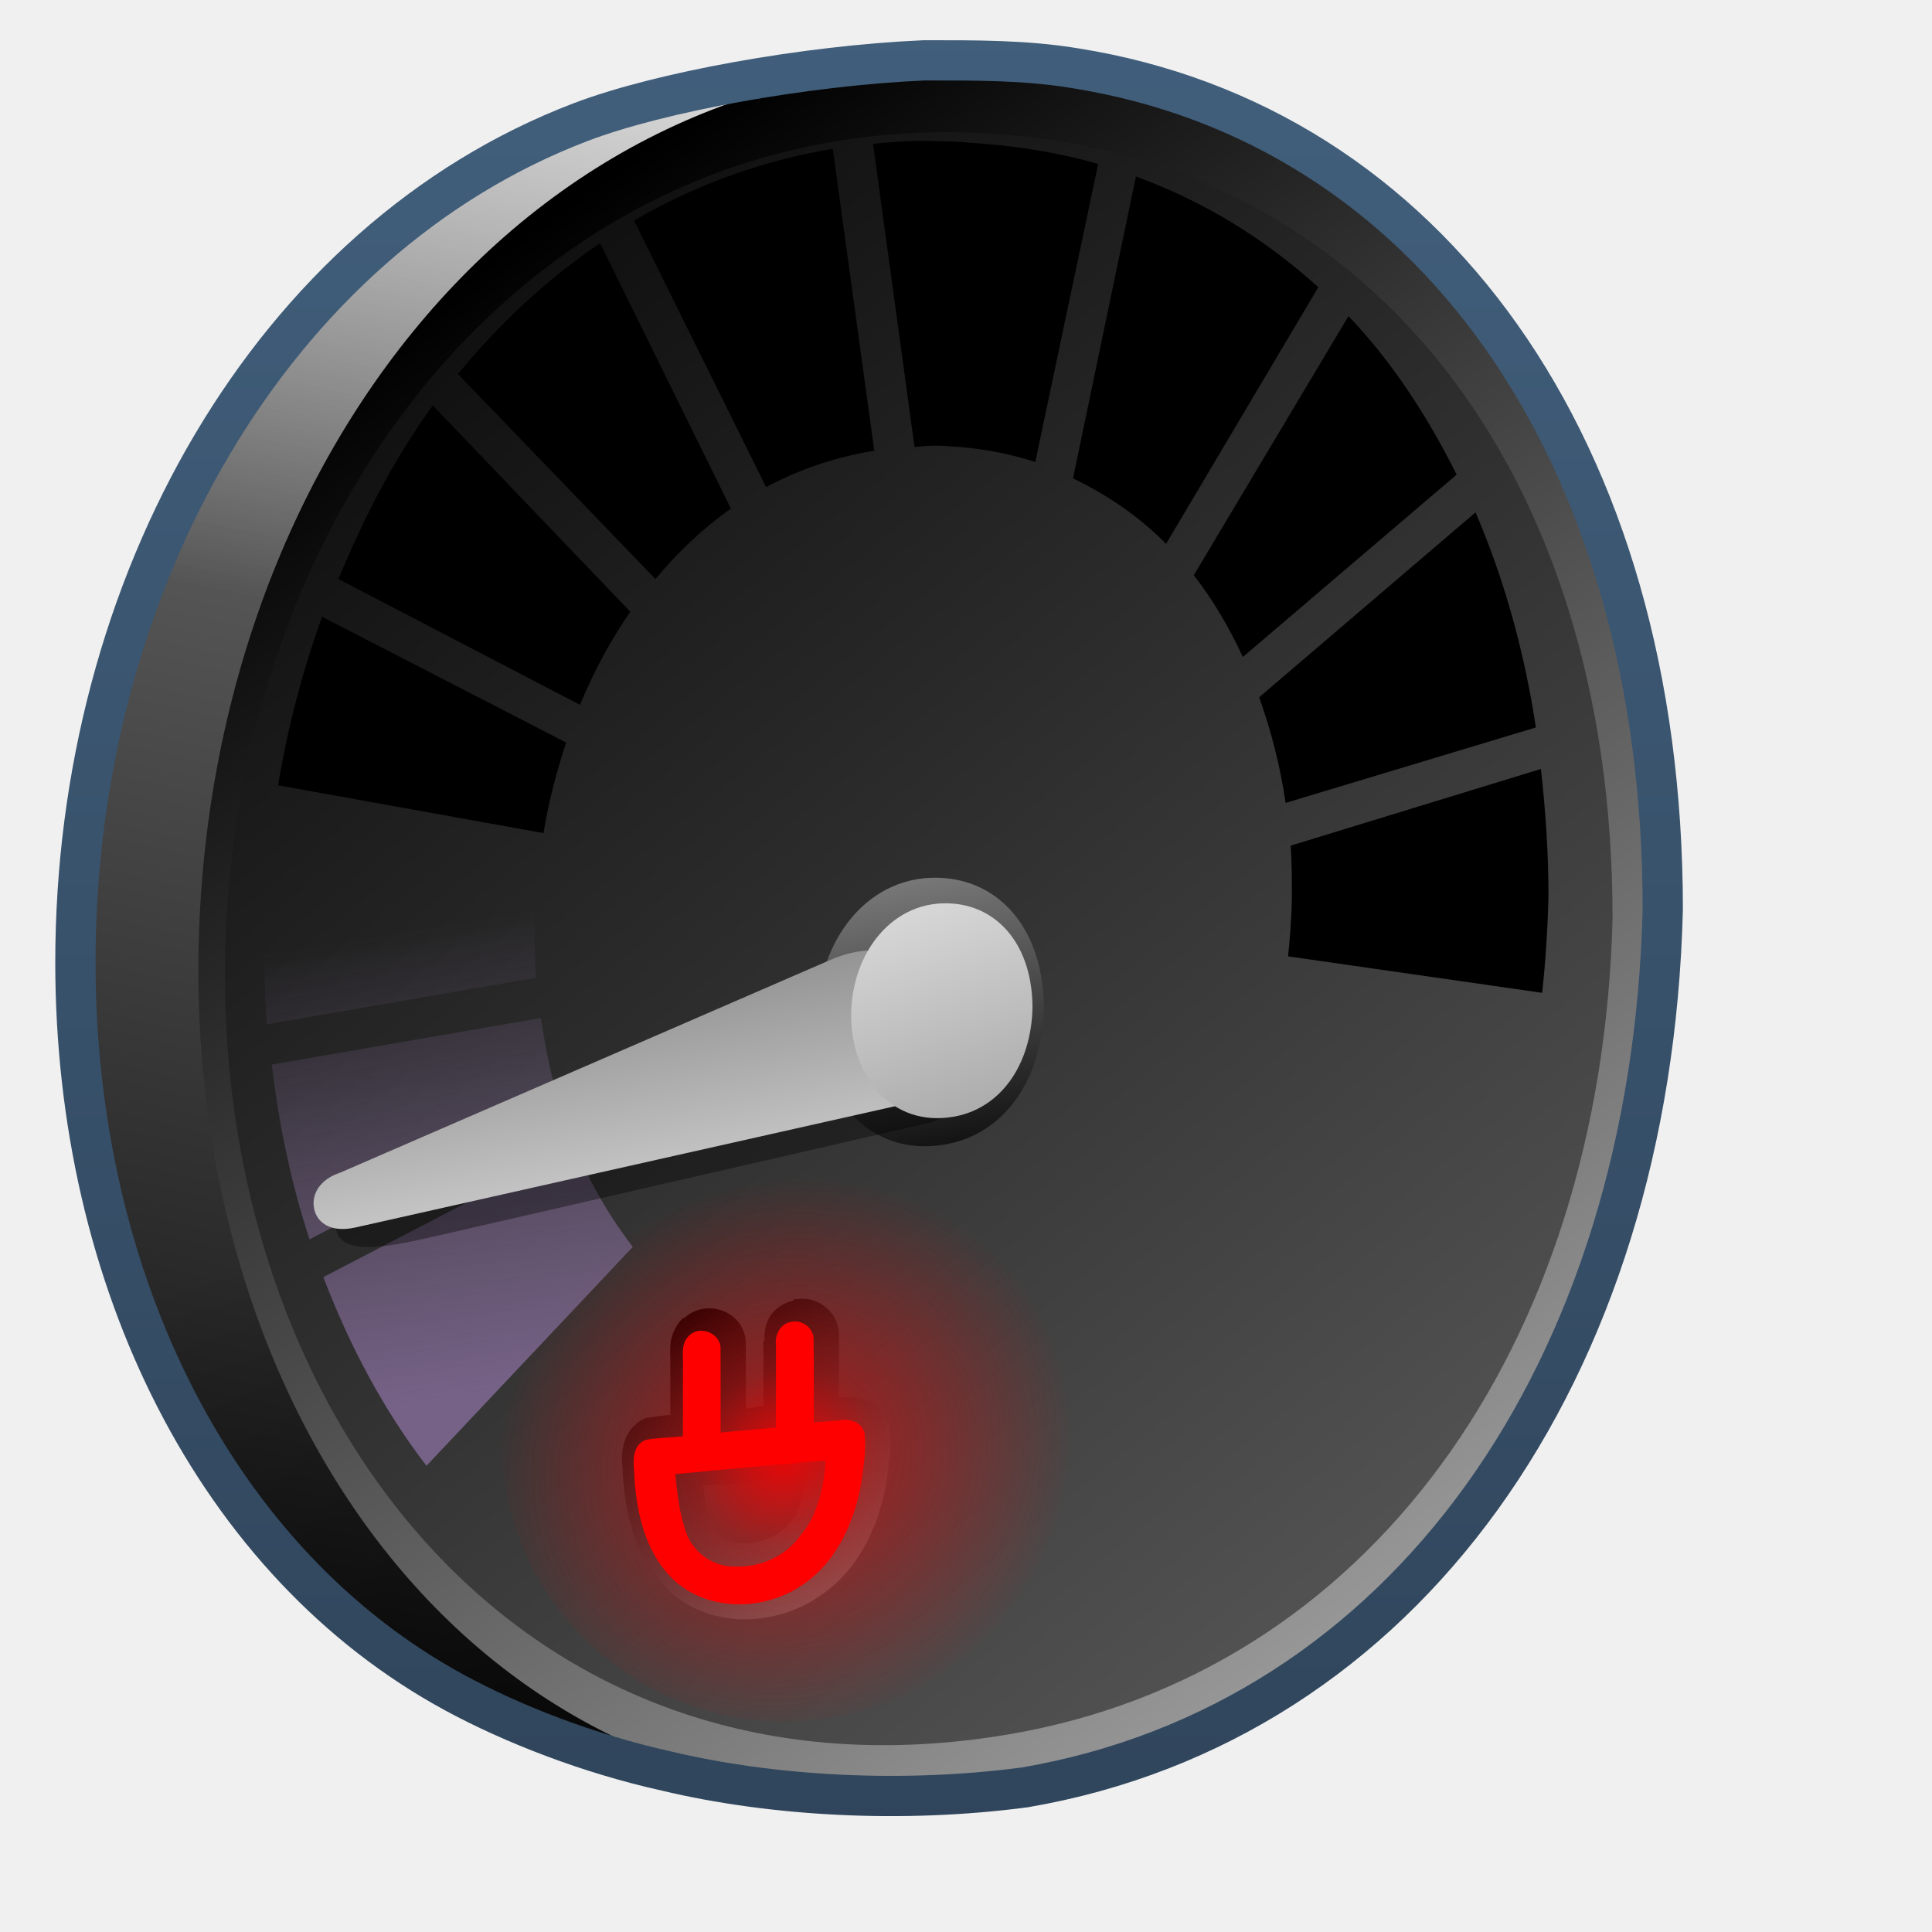
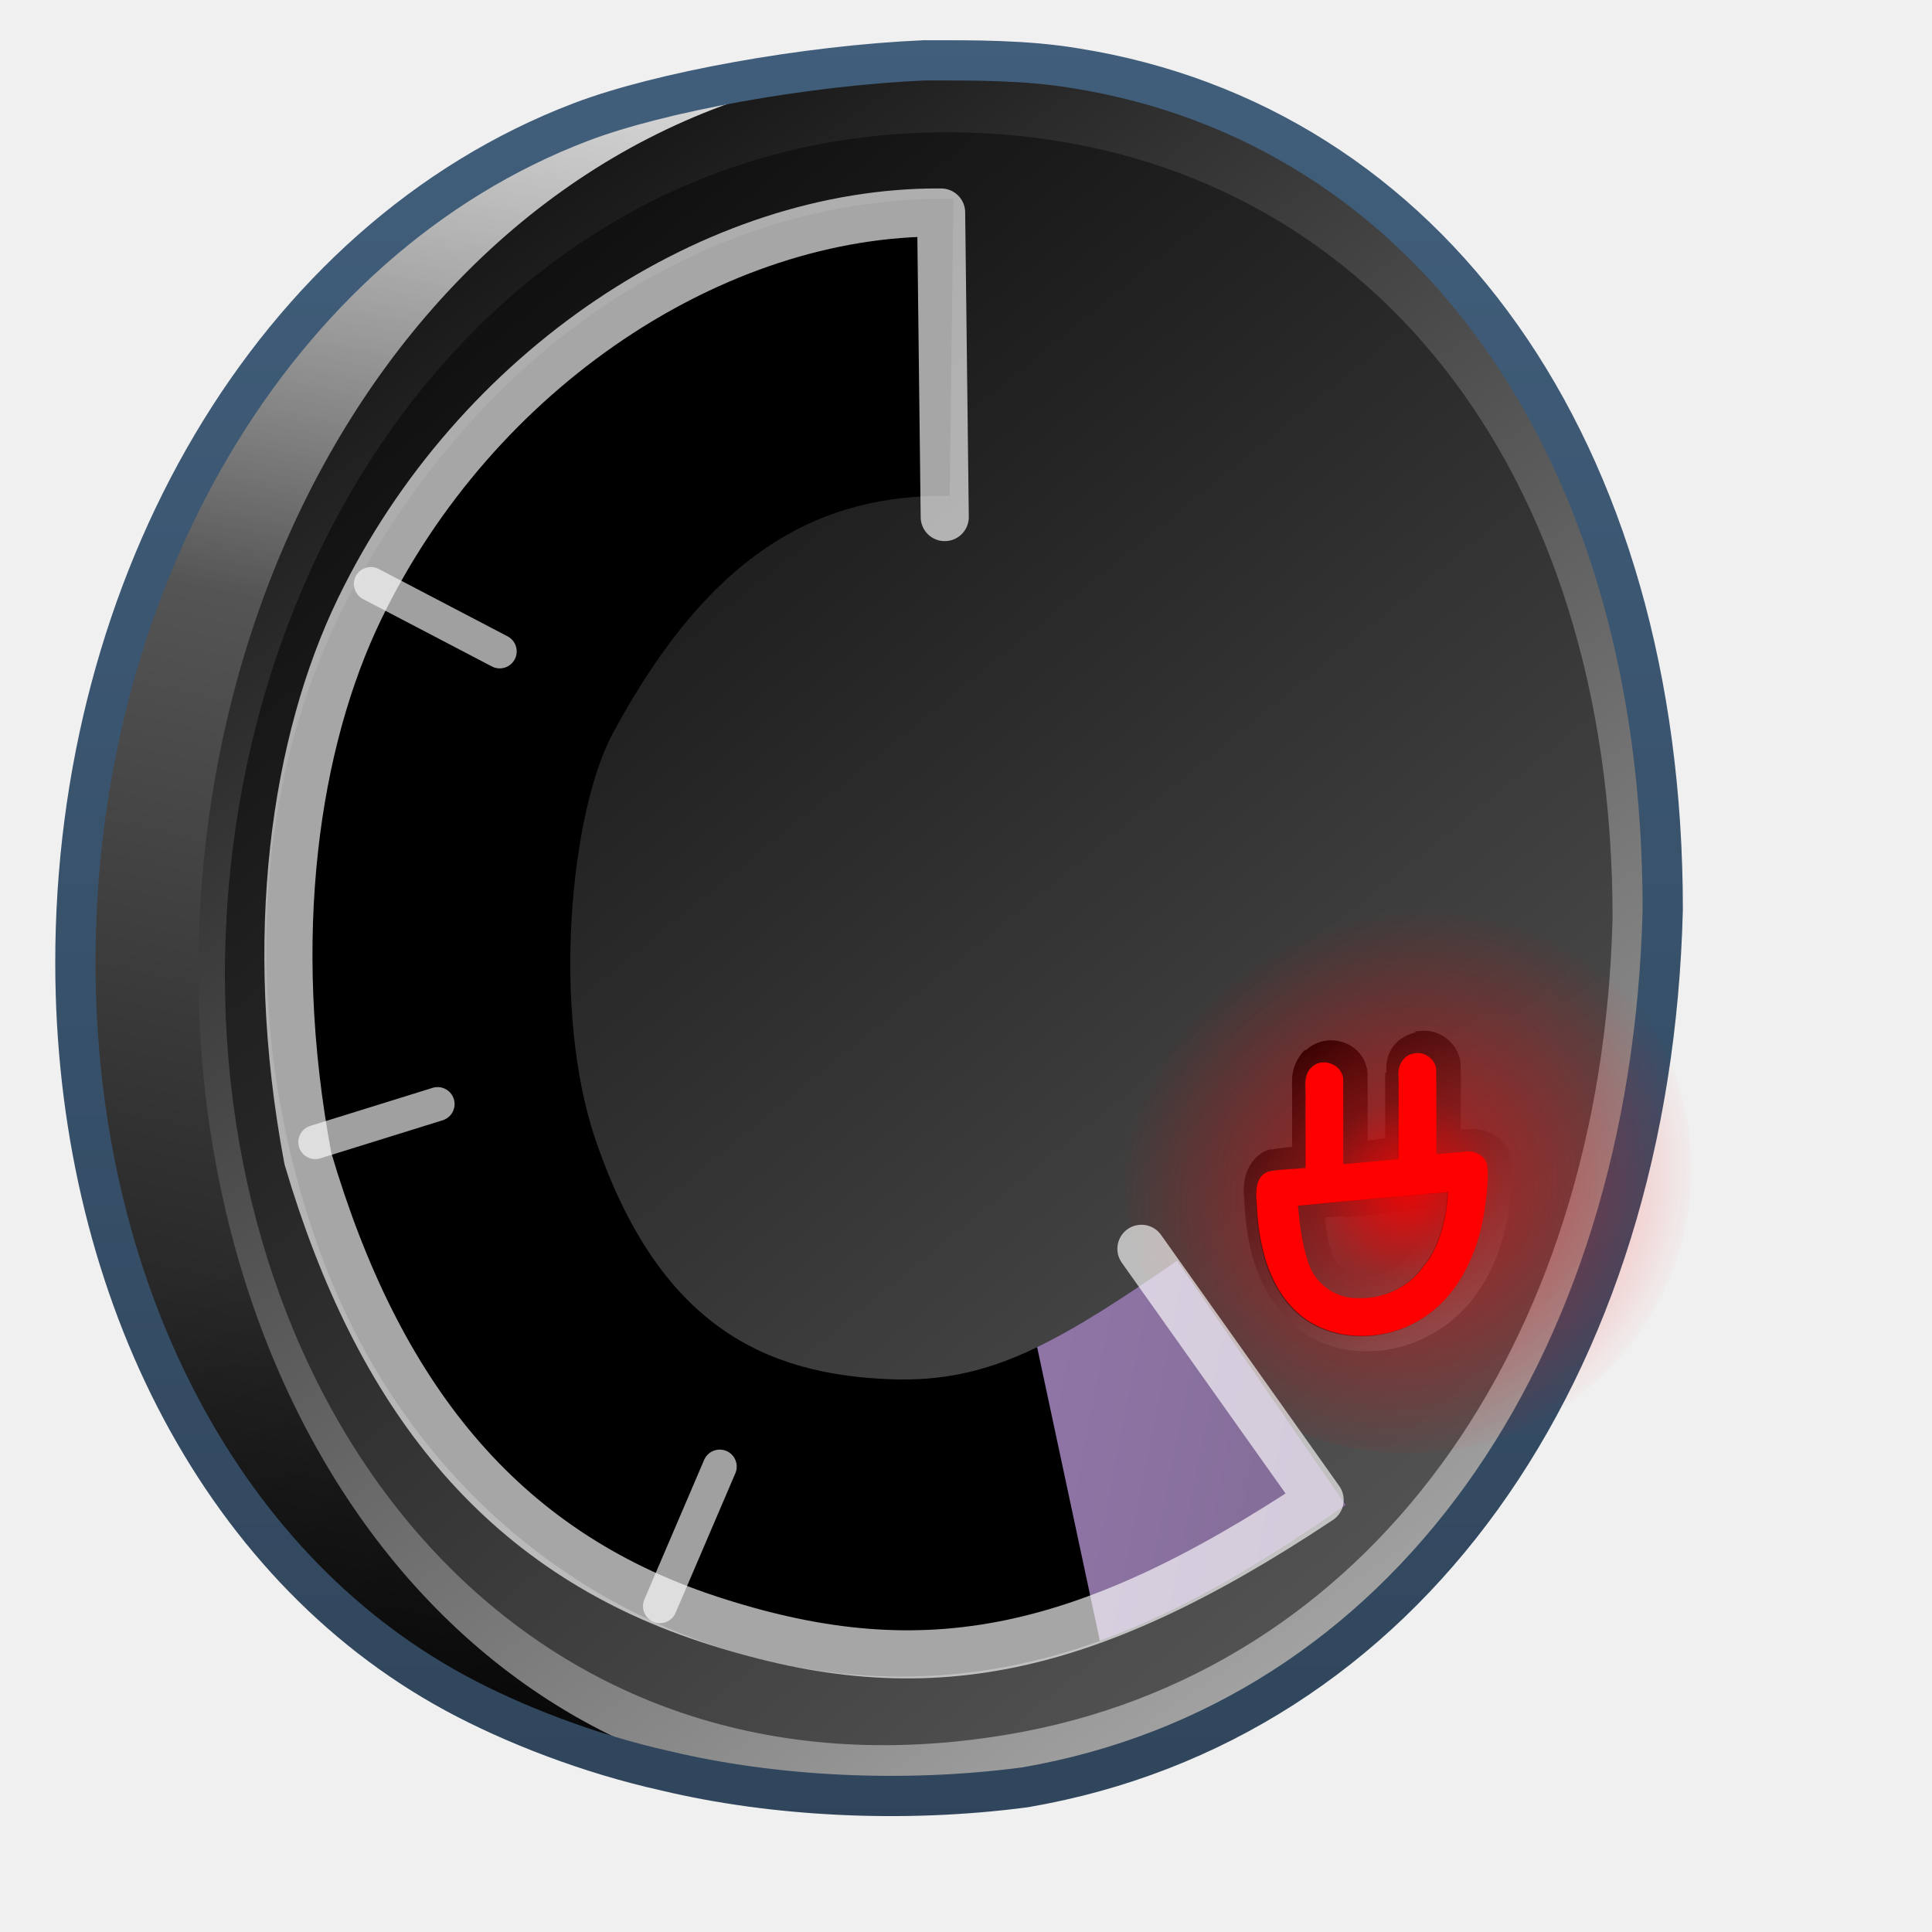
<svg xmlns="http://www.w3.org/2000/svg" xmlns:xlink="http://www.w3.org/1999/xlink" width="136.533" height="136.533" id="svg17172" version="1.1">
  <defs id="defs17174">
-     <linearGradient xlink:href="#linearGradient13604-6-9" id="linearGradient19019" gradientUnits="userSpaceOnUse" gradientTransform="matrix(2.276052,0,0,2.276052,-1108.727,-1133.471)" x1="515.586" y1="952.83" x2="528.09" y2="990.234" />
-     <linearGradient id="linearGradient13604-6-9">
-       <stop id="stop13606-2-92" offset="0" style="stop-color:#ffffff;stop-opacity:1;" />
-       <stop id="stop13608-7-53" offset="1" style="stop-color:#000000;stop-opacity:1;" />
+     <linearGradient id="linearGradient9863-4">
+       <stop style="stop-color:#2f445a;stop-opacity:1;" offset="0" id="stop9865-0" />
+       <stop style="stop-color:#415f7c;stop-opacity:1" offset="1" id="stop9867-6" />
    </linearGradient>
-     <linearGradient xlink:href="#linearGradient13604-6-9" id="linearGradient19022" gradientUnits="userSpaceOnUse" gradientTransform="matrix(0.322637,-2.695803,2.82046,0.2079044,-2820.847,2250.582)" x1="506.534" y1="958.873" x2="530.648" y2="952.201" />
-     <linearGradient xlink:href="#linearGradient13604-6-9" id="linearGradient19026" gradientUnits="userSpaceOnUse" gradientTransform="matrix(2.844444,0,0,2.844444,-1403.028,-1680.506)" x1="514.493" y1="950.518" x2="517.498" y2="967.018" />
-     <linearGradient xlink:href="#linearGradient5398-0-3" id="linearGradient19029" gradientUnits="userSpaceOnUse" gradientTransform="matrix(2.844444,0,0,2.844444,-207.1044,-1688.206)" x1="84.875" y1="974.734" x2="83.031" y2="963.234" />
-     <radialGradient xlink:href="#linearGradient12595-4" id="radialGradient18951" gradientUnits="userSpaceOnUse" gradientTransform="matrix(3.030665,-1.897575,1.75385,2.8011,-1206.1,-1923.937)" cx="-148.125" cy="975.268" fx="-148.125" fy="975.268" r="5.875" />
+     <linearGradient id="linearGradient5344-50">
+       <stop style="stop-color:#000000;stop-opacity:1;" offset="0" id="stop5346-2" />
+       <stop style="stop-color:#000000;stop-opacity:0;" offset="1" id="stop5348-5" />
+     </linearGradient>
+     <linearGradient id="linearGradient13604-6">
+       <stop id="stop13606-2" offset="0" style="stop-color:#ffffff;stop-opacity:1;" />
+       <stop id="stop13608-7" offset="1" style="stop-color:#000000;stop-opacity:1;" />
+     </linearGradient>
+     <linearGradient id="linearGradient13628-4">
+       <stop style="stop-color:#b995da;stop-opacity:1;" offset="0" id="stop13630-3" />
+       <stop style="stop-color:#766287;stop-opacity:1;" offset="1" id="stop13632-1" />
+     </linearGradient>
+     <linearGradient id="linearGradient5362-7">
+       <stop style="stop-color:#ffffff;stop-opacity:1;" offset="0" id="stop5364-61" />
+       <stop style="stop-color:#ffffff;stop-opacity:0;" offset="1" id="stop5366-8" />
+     </linearGradient>
    <linearGradient id="linearGradient12595-4">
      <stop style="stop-color:#ff0000;stop-opacity:0.887;" offset="0" id="stop12597-9" />
      <stop id="stop12603-4" offset="0.317" style="stop-color:#ff0000;stop-opacity:0.417;" />
      <stop style="stop-color:#ff0000;stop-opacity:0;" offset="1" id="stop12599-2" />
    </linearGradient>
-     <linearGradient xlink:href="#linearGradient13604-6-9" id="linearGradient19154" gradientUnits="userSpaceOnUse" gradientTransform="matrix(2.844444,0,0,2.844444,-492.8059,-1686.195)" x1="200.438" y1="989.05" x2="189.375" y2="972.425" />
-     <linearGradient xlink:href="#linearGradient9863-4-19" id="linearGradient19157" gradientUnits="userSpaceOnUse" gradientTransform="matrix(2.844444,0,0,2.844444,-811.3837,-1458.639)" x1="308.688" y1="907.003" x2="308.688" y2="859.373" />
-     <linearGradient id="linearGradient9863-4-19">
-       <stop style="stop-color:#2f445a;stop-opacity:1;" offset="0" id="stop9865-0-6" />
-       <stop style="stop-color:#415f7c;stop-opacity:1" offset="1" id="stop9867-6-57" />
-     </linearGradient>
-     <linearGradient xlink:href="#linearGradient13604-6-9" id="linearGradient19160" gradientUnits="userSpaceOnUse" gradientTransform="matrix(2.919287,0,0,2.863392,-1439.589,-1704.816)" x1="585.324" y1="1057.644" x2="492.583" y2="945.614" />
-     <linearGradient xlink:href="#linearGradient5439-3-3" id="linearGradient19163" gradientUnits="userSpaceOnUse" gradientTransform="matrix(2.896031,0,0,2.895911,-1404.641,-1736.094)" x1="535.576" y1="1000.234" x2="496.846" y2="946.466" />
-     <linearGradient id="linearGradient5439-3-3">
-       <stop style="stop-color:#ffffff;stop-opacity:1;" offset="0" id="stop5441-29-50" />
-       <stop style="stop-color:#000000;stop-opacity:1;" offset="1" id="stop5443-3-4" />
-     </linearGradient>
-     <linearGradient xlink:href="#linearGradient5344-50-4" id="linearGradient19166" gradientUnits="userSpaceOnUse" gradientTransform="matrix(2.896031,0,0,2.895911,-1404.641,-1736.094)" x1="504.93" y1="992.245" x2="497.82" y2="968.646" />
-     <linearGradient id="linearGradient5344-50-4">
-       <stop style="stop-color:#000000;stop-opacity:1;" offset="0" id="stop5346-2-9" />
-       <stop style="stop-color:#000000;stop-opacity:0;" offset="1" id="stop5348-5-9" />
-     </linearGradient>
-     <linearGradient xlink:href="#linearGradient5362-7-4" id="linearGradient19169" gradientUnits="userSpaceOnUse" gradientTransform="matrix(2.896031,0,0,2.895911,-1404.641,-1736.094)" x1="502.979" y1="936.301" x2="499.436" y2="956.011" />
-     <linearGradient id="linearGradient5362-7-4">
-       <stop style="stop-color:#ffffff;stop-opacity:1;" offset="0" id="stop5364-61-9" />
-       <stop style="stop-color:#ffffff;stop-opacity:0;" offset="1" id="stop5366-8-5" />
-     </linearGradient>
-     <linearGradient xlink:href="#linearGradient13604-6-9" id="linearGradient19172" gradientUnits="userSpaceOnUse" gradientTransform="matrix(2.896031,0,0,2.895911,-1404.641,-1736.094)" x1="506.147" y1="891.091" x2="484.666" y2="986.185" />
-     <linearGradient id="linearGradient5398-0-3">
-       <stop style="stop-color:#766287;stop-opacity:1" offset="0" id="stop5400-0-6" />
-       <stop style="stop-color:#766287;stop-opacity:0" offset="1" id="stop5402-5-7" />
-     </linearGradient>
+     <linearGradient xlink:href="#linearGradient13628-4" id="linearGradient4678" gradientUnits="userSpaceOnUse" gradientTransform="translate(4.5592641e-8,-1.7670898e-5)" x1="2.629" y1="1053.908" x2="120.99" y2="1077.06" />
+     <radialGradient xlink:href="#linearGradient12595-4" id="radialGradient18951-3" gradientUnits="userSpaceOnUse" gradientTransform="matrix(3.030665,-1.897575,1.75385,2.8011,-1122.1,-2928.89)" cx="-148.125" cy="975.268" fx="-148.125" fy="975.268" r="5.875" />
+     <linearGradient xlink:href="#linearGradient13604-6" id="linearGradient19091" gradientUnits="userSpaceOnUse" gradientTransform="matrix(2.844444,0,0,2.844444,-448.8643,-1705.135)" x1="200.438" y1="989.05" x2="189.375" y2="972.425" />
+     <linearGradient xlink:href="#linearGradient9863-4" id="linearGradient19094" gradientUnits="userSpaceOnUse" gradientTransform="matrix(2.844444,0,0,2.844444,-811.3837,-1458.639)" x1="308.688" y1="907.003" x2="308.688" y2="859.373" />
+     <linearGradient xlink:href="#linearGradient13604-6" id="linearGradient19097" gradientUnits="userSpaceOnUse" gradientTransform="matrix(2.919287,0,0,2.863392,-1439.589,-1704.816)" x1="585.324" y1="1057.644" x2="492.583" y2="945.614" />
+     <linearGradient xlink:href="#linearGradient13604-6" id="linearGradient19100" gradientUnits="userSpaceOnUse" gradientTransform="matrix(2.896031,0,0,2.895911,-1404.641,-1736.094)" x1="535.576" y1="1000.234" x2="493.709" y2="939.685" />
+     <linearGradient xlink:href="#linearGradient5344-50" id="linearGradient19103" gradientUnits="userSpaceOnUse" gradientTransform="matrix(2.896031,0,0,2.895911,-1404.641,-1736.094)" x1="504.93" y1="992.245" x2="497.82" y2="968.646" />
+     <linearGradient xlink:href="#linearGradient5362-7" id="linearGradient19106" gradientUnits="userSpaceOnUse" gradientTransform="matrix(2.896031,0,0,2.895911,-1404.641,-1736.094)" x1="502.979" y1="936.301" x2="499.436" y2="956.011" />
+     <linearGradient xlink:href="#linearGradient13604-6" id="linearGradient19109" gradientUnits="userSpaceOnUse" gradientTransform="matrix(2.896031,0,0,2.895911,-1404.641,-1736.094)" x1="506.147" y1="891.091" x2="484.666" y2="986.185" />
  </defs>
  <g id="layer1" transform="translate(0,-985.9863)">
-     <path id="path66194" d="m 108.278,1049.996 c -0.811,31.84 -16.618,62.601 -43.787,62.781 -11.465,0.077 -24.137,-2.716 -32.331,-7.154 -16.935,-9.171 -26.773,-29.199 -26.793,-51.572 -0.023,-26.808 13.842,-51.125 35.679,-59.436 6.376,-2.427 18.866,-4.5 27.716,-4.409 23.07,0.236 39.516,26.328 39.516,59.79 z" style="display:inline;fill:url(#linearGradient19172);fill-opacity:1;stroke:none;stroke-width:1.067" />
-     <path style="display:inline;fill:url(#linearGradient19169);fill-opacity:1;stroke:none;stroke-width:1.067" d="M 57.857,1052.603 8.252,1033.028 c 4.85,-16.986 15.597,-31 30.574,-37.514 6.948,-3.022 18.006,-5.454 26.609,-4.796 54.248,-6.94 25.568,62.835 -7.577,61.885 z" id="path66196" />
-     <path style="display:inline;fill:url(#linearGradient19166);fill-opacity:1;stroke:none;stroke-width:1.067" d="m 65.514,1112.776 c -8.476,1.218 -20.275,-2 -27.07,-4.375 -16.732,-5.848 -27.964,-21.324 -31.705,-40.202 -0.901,-4.548 22.182,-1.102 36.768,0.698 34.386,-2.039 77.958,27.821 22.007,43.879 z" id="path66198" />
-     <path style="display:inline;fill:url(#linearGradient19163);fill-opacity:1;stroke:none;stroke-width:1.067" d="m 117.5,1050.246 c -0.811,32.706 -18.289,57.458 -45.08,62.065 -35.822,6.161 -58.368,-23.543 -58.4,-57.643 -0.033,-35.476 23.552,-66.706 57.949,-64.003 27.087,2.128 45.531,25.21 45.531,59.582 z" id="path66200" />
-     <path style="display:inline;fill:url(#linearGradient19160);fill-opacity:1;stroke:none;stroke-width:1.067" d="m 113.959,1050.869 c -0.769,30.401 -17.332,53.408 -42.722,57.691 -33.948,5.727 -55.314,-21.884 -55.344,-53.581 -0.032,-32.977 22.319,-62.006 54.917,-59.493 25.67,1.978 43.149,23.433 43.149,55.383 z" id="path66202" />
-     <path id="path66204" d="m 65.328,990.25 c -8.407,0.369 -18.688,2.232 -24.267,4.356 -21.837,8.311 -35.756,32.659 -35.733,59.467 0.02,22.373 9.909,42.385 26.844,51.556 4.033,2.184 9.405,4.29 14.924,5.515 7.495,1.785 16.674,2.301 25.343,1.152 26.792,-4.608 44.255,-29.339 45.067,-62.045 0,-32.682 -16.609,-55.484 -41.533,-59.444 -3.522,-0.583 -7.089,-0.556 -10.644,-0.556 z" style="display:inline;fill:none;stroke:url(#linearGradient19157);stroke-width:2.844;stroke-linecap:round;stroke-linejoin:round;stroke-miterlimit:4;stroke-dasharray:none;stroke-dashoffset:0;stroke-opacity:1" />
-     <path style="color:#000000;font-style:normal;font-variant:normal;font-weight:normal;font-stretch:normal;font-size:medium;line-height:normal;font-family:'Bitstream Vera Sans';-inkscape-font-specification:'Bitstream Vera Sans';text-indent:0;text-align:start;text-decoration:none;text-decoration-line:none;letter-spacing:normal;word-spacing:normal;text-transform:none;writing-mode:lr-tb;direction:ltr;baseline-shift:baseline;text-anchor:start;display:inline;overflow:visible;visibility:visible;fill:url(#linearGradient19154);fill-opacity:1;fill-rule:nonzero;stroke:none;stroke-width:0.99px;marker:none;enable-background:accumulate" d="m 56.083,1077.805 v 0.089 c -0.73,0.162 -1.36,0.606 -1.689,1.155 -0.317,0.53 -0.401,1.091 -0.356,1.689 h -0.089 v 4.622 c -0.417,0.037 -0.828,0.139 -1.244,0.176 8e-4,-1.527 0.011,-3.084 0,-4.622 v -0.089 c -0.11,-2.175 -2.769,-3.139 -4.356,-1.689 h -0.089 c -0.602,0.589 -0.862,1.402 -0.889,1.956 -0.028,0.575 0.014,1.048 0,1.244 v 0.089 3.556 c -0.472,0.031 -0.888,0.082 -1.422,0.176 h -0.089 -0.089 c -0.937,0.282 -1.506,1.161 -1.689,1.867 -0.174,0.67 -0.138,1.225 -0.089,1.689 0.001,0.029 -0.001,0.06 0,0.089 0.129,2.872 0.773,6.144 3.2,8.445 v 0.089 c 2.847,2.671 7.186,2.629 10.311,0.711 3.123,-1.851 4.641,-5.231 5.156,-8.445 v -0.089 c 0.151,-1.092 0.328,-2.283 0.178,-3.644 v -0.089 -0.089 c -0.199,-0.793 -0.799,-1.399 -1.422,-1.689 -0.54,-0.25 -1.128,-0.347 -1.689,-0.267 h -0.267 -0.178 c 0.003,-1.513 0.03,-3.082 0,-4.622 v -0.089 c -0.213,-1.475 -1.58,-2.465 -3.022,-2.222 -0.063,0 -0.114,0 -0.178,0 z m 4,9.511 c 0.043,0 0.128,0 0.178,0 -0.017,0 -0.071,0.091 -0.089,0.089 0.028,0 0.066,0 0.089,0 0.05,0.828 -0.034,1.721 -0.178,2.756 -0.244,1.525 -0.891,2.92 -1.689,4.178 v -0.176 c 1.049,-1.589 1.651,-3.563 1.689,-5.244 l 0.089,-1.511 h -0.178 l 0.089,-0.089 z m -0.178,0.089 -1.333,0.176 c -0.162,0.029 -0.398,0.072 -0.711,0.089 -0.256,0 -0.531,0.051 -0.8,0.088 -0.059,0 -0.113,0 -0.178,0 -0.088,0 -0.179,0 -0.267,0 v -0.088 l 1.422,-0.176 1.867,-0.089 z m -13.333,1.334 c 0.05,0 0.126,0 0.178,0 l 0.089,1.244 c 0.117,1.302 0.362,2.704 0.8,4.089 -0.583,-1.365 -1,-2.85 -1.067,-4.444 v -0.089 c -0.034,-0.312 -0.028,-0.636 0,-0.8 z m 10.4,1.6 c -0.262,1.119 -0.458,2.465 -0.889,2.933 l -0.089,0.089 c -0.756,1.104 -2.179,1.758 -3.556,1.689 h -0.089 c -0.953,0.029 -1.973,-0.756 -2.222,-1.689 -0.233,-0.717 -0.339,-1.59 -0.444,-2.4 0.456,-0.043 0.877,-0.037 1.333,-0.088 v 0.088 c 2.011,-0.168 4.002,-0.468 5.956,-0.622 z m -9.244,3.822 c 0.271,0.917 0.817,1.707 1.511,2.311 -0.072,-0.06 -0.198,-0.029 -0.267,-0.089 -0.608,-0.576 -0.892,-1.43 -1.244,-2.222 z m 8.978,2.045 c -0.201,0.156 -0.314,0.403 -0.533,0.533 v 0.089 c -0.079,0.048 -0.185,0.043 -0.267,0.089 0.312,-0.165 0.517,-0.496 0.8,-0.711 z" id="path66206" />
-     <path style="color:#000000;font-style:normal;font-variant:normal;font-weight:normal;font-stretch:normal;font-size:medium;line-height:normal;font-family:'Bitstream Vera Sans';-inkscape-font-specification:'Bitstream Vera Sans';text-indent:0;text-align:start;text-decoration:none;text-decoration-line:none;letter-spacing:normal;word-spacing:normal;text-transform:none;writing-mode:lr-tb;direction:ltr;baseline-shift:baseline;text-anchor:start;display:inline;overflow:visible;visibility:visible;fill:#ff0000;fill-opacity:1;stroke:none;stroke-width:0.99px;marker:none;enable-background:accumulate" d="m 55.905,1079.405 c -0.767,0.122 -1.164,0.926 -1.067,1.643 0,1.941 0,3.882 0,5.823 -1.304,0.119 -2.607,0.236 -3.911,0.356 -0.005,-2 0.009,-4 -0.005,-6 -0.053,-1.047 -1.469,-1.598 -2.215,-0.861 -0.667,0.603 -0.384,1.549 -0.445,2.337 0,1.597 0,3.193 0,4.79 -0.855,0.088 -1.724,0.085 -2.568,0.236 -0.971,0.293 -0.968,1.427 -0.879,2.248 0.113,2.732 0.732,5.699 2.793,7.654 2.331,2.187 6.106,2.205 8.749,0.583 2.659,-1.575 4.053,-4.606 4.526,-7.559 0.154,-1.113 0.34,-2.256 0.217,-3.377 -0.194,-0.774 -1.053,-1.08 -1.769,-0.916 -0.608,0.051 -1.216,0.102 -1.824,0.151 -0.011,-2.013 0.023,-4.029 -0.017,-6.041 -0.105,-0.723 -0.872,-1.242 -1.582,-1.07 z m 0.711,15.022 c -1.039,1.519 -2.882,2.352 -4.704,2.261 -1.603,0.034 -3.095,-1.118 -3.506,-2.661 -0.406,-1.25 -0.562,-2.563 -0.679,-3.867 0.904,-0.082 1.818,-0.159 2.709,-0.259 2.075,-0.173 4.157,-0.405 6.225,-0.563 0.331,-0.063 1.16,-0.068 1.674,-0.142 -0.038,1.693 -0.632,4.051 -1.72,5.233 z" id="path66210" />
-     <circle id="path66446" style="color:#000000;display:inline;overflow:visible;visibility:visible;fill:url(#radialGradient18951);fill-opacity:1;fill-rule:nonzero;stroke:none;stroke-width:20.505;marker:none;enable-background:accumulate" cx="55.458" cy="1087.577" r="20.077" />
-     <path id="path66550" d="m 64.007,995.972 c -0.791,0.034 -1.535,0.102 -2.311,0.176 l 2.933,21.422 c 0.51,-0.028 0.99,-0.099 1.511,-0.088 0.545,0 1.044,0.043 1.6,0.088 1.901,0.154 3.704,0.503 5.422,1.067 l 4.444,-21.067 c -2.577,-0.737 -5.289,-1.198 -8.089,-1.422 -0.943,-0.077 -1.92,-0.162 -2.844,-0.176 -0.895,-0.029 -1.79,-0.037 -2.667,0 z m -5.156,0.533 c -5.061,0.84 -9.785,2.582 -14.044,5.067 l 0.089,0.176 9.244,18.667 c 2.344,-1.268 4.924,-2.131 7.644,-2.578 l -2.933,-21.333 z m 21.422,1.956 -4.444,21.333 c 2.414,1.156 4.654,2.683 6.578,4.622 l 10.756,-18.133 c -3.774,-3.42 -8.085,-6.071 -12.889,-7.822 z" style="display:inline;fill:#000000;fill-opacity:1;stroke:none;stroke-width:1.067" />
-     <path id="path66552" d="m 42.407,1003.172 c -3.731,2.525 -7.106,5.667 -10.044,9.245 l 13.956,14.489 c 1.591,-1.903 3.362,-3.596 5.333,-4.978 z m -11.822,11.467 c -2.687,3.668 -4.846,7.874 -6.667,12.267 l 17.067,8.889 c 0.977,-2.357 2.169,-4.568 3.556,-6.578 z m -7.822,14.933 c -1.373,3.797 -2.427,7.779 -3.111,11.911 l 18.756,3.378 c 0.364,-2.214 0.915,-4.34 1.6,-6.4 z" style="display:inline;fill:#000000;fill-opacity:1;stroke:none;stroke-width:1.067" />
-     <path id="path66554" d="m 95.296,1008.327 -10.933,18.311 c 1.339,1.709 2.489,3.662 3.467,5.778 l 15.111,-12.889 c -2.117,-4.233 -4.614,-8.024 -7.644,-11.2 z m 8.978,13.867 -15.289,13.066 c 0.817,2.311 1.484,4.787 1.867,7.467 l 17.689,-5.333 c -0.843,-5.533 -2.3,-10.632 -4.267,-15.2 z m 4.622,18.133 -17.689,5.422 c 0.096,1.248 0.089,2.509 0.089,3.822 -0.032,1.35 -0.135,2.703 -0.267,4 l 17.956,2.578 c 0.239,-2.23 0.388,-4.519 0.444,-6.845 0,-3.114 -0.21,-6.082 -0.533,-8.978 z" style="display:inline;fill:#000000;fill-opacity:1;stroke:none;stroke-width:1.067" />
-     <path id="path66556" d="m 19.207,1044.327 c -0.362,2.921 -0.536,5.878 -0.533,8.889 0.002,1.724 0.05,3.462 0.178,5.156 l 19.022,-3.289 c -0.077,-1.033 -0.088,-2.06 -0.089,-3.111 -0.001,-1.435 0.043,-2.864 0.178,-4.267 l -18.756,-3.378 z m 19.022,13.6 -19.022,3.289 c 0.508,4.294 1.377,8.419 2.667,12.356 l 17.778,-9.244 c -0.656,-2.04 -1.106,-4.196 -1.422,-6.4 z m 2.4,9.067 -17.778,9.244 c 1.861,4.882 4.274,9.416 7.289,13.333 l 14.578,-15.467 c -1.63,-2.121 -3.013,-4.497 -4.089,-7.111 z" style="display:inline;fill:url(#linearGradient19029);fill-opacity:1;stroke:none;stroke-width:1.067" />
-     <path id="path66566" d="m 73.766,1057.26 c -0.125,5.061 -2.83,8.892 -6.976,9.604 -5.544,0.954 -9.033,-3.643 -9.038,-8.92 -0.005,-5.49 3.645,-10.323 8.968,-9.905 4.192,0.329 7.046,3.901 7.046,9.221 z" style="display:inline;fill:url(#linearGradient19026);fill-opacity:1;stroke:none;stroke-width:1.067" />
-     <path style="display:inline;fill:#000000;fill-opacity:0.37;stroke:none;stroke-width:1.067" d="m 23.763,1072.917 c 0.429,1.897 3.855,1.151 7.062,0.416 l 34.583,-7.934 c 3.879,-0.87 4.312,-5.453 3.478,-7.559 -0.989,-2.498 -4.125,-5.544 -8.249,-3.731 l -31.234,14.536 c -3.007,1.218 -5.971,2.446 -5.639,4.274 z" id="path66568" />
-     <path id="path66570" d="m 24.038,1068.858 c -1.369,0.445 -2.013,1.45 -1.855,2.462 0.156,0.995 1.095,1.818 2.919,1.415 l 38.125,-8.568 c 3.879,-0.87 4.312,-5.453 3.478,-7.559 -0.989,-2.498 -3.924,-4.587 -8.048,-2.774 z" style="display:inline;fill:url(#linearGradient19022);stroke:none;stroke-width:1.067" />
-     <path style="display:inline;fill:url(#linearGradient19019);fill-opacity:1;stroke:none;stroke-width:1.067" d="m 72.966,1057.219 c -0.1,4.05 -2.265,7.115 -5.582,7.686 -4.436,0.763 -7.228,-2.915 -7.232,-7.138 -0.005,-4.393 2.916,-8.26 7.176,-7.926 3.354,0.265 5.638,3.122 5.638,7.378 z" id="path66572" />
+     <path id="path66386" d="m 108.278,1049.996 c -0.811,31.84 -16.618,62.601 -43.787,62.781 -11.465,0.077 -24.137,-2.716 -32.331,-7.154 -16.935,-9.171 -26.773,-29.199 -26.793,-51.572 -0.023,-26.808 13.842,-51.125 35.679,-59.436 6.376,-2.427 18.866,-4.5 27.716,-4.409 23.07,0.236 39.516,26.327 39.516,59.79 z" style="display:inline;fill:url(#linearGradient19109);fill-opacity:1;stroke:none;stroke-width:1.067" />
+     <path style="display:inline;fill:url(#linearGradient19106);fill-opacity:1;stroke:none;stroke-width:1.067" d="M 57.857,1052.603 8.252,1033.028 c 4.85,-16.986 15.597,-31 30.574,-37.514 6.948,-3.022 18.006,-5.454 26.609,-4.796 54.248,-6.94 25.568,62.835 -7.577,61.885 z" id="path66388" />
+     <path style="display:inline;fill:url(#linearGradient19103);fill-opacity:1;stroke:none;stroke-width:1.067" d="m 65.514,1112.776 c -8.476,1.218 -20.275,-2 -27.07,-4.375 -16.732,-5.848 -27.964,-21.324 -31.705,-40.202 -0.901,-4.548 22.182,-1.102 36.768,0.698 34.386,-2.039 77.958,27.821 22.007,43.879 z" id="path66390" />
+     <path style="display:inline;fill:url(#linearGradient19100);fill-opacity:1;stroke:none;stroke-width:1.067" d="m 117.5,1050.246 c -0.811,32.706 -18.289,57.458 -45.08,62.065 -35.822,6.161 -58.368,-23.543 -58.4,-57.643 -0.033,-35.477 23.552,-66.706 57.949,-64.003 27.087,2.128 45.531,25.21 45.531,59.582 z" id="path66392" />
+     <path style="display:inline;fill:url(#linearGradient19097);fill-opacity:1;stroke:none;stroke-width:1.067" d="m 113.959,1050.869 c -0.769,30.401 -17.332,53.408 -42.722,57.691 -33.948,5.727 -55.314,-21.884 -55.344,-53.581 -0.032,-32.977 22.319,-62.006 54.917,-59.493 25.67,1.978 43.149,23.433 43.149,55.383 z" id="path66394" />
+     <path id="path66396" d="m 65.328,990.25 c -8.407,0.369 -18.688,2.232 -24.267,4.356 C 19.223,1002.917 5.304,1027.264 5.327,1054.072 c 0.02,22.373 9.909,42.384 26.844,51.556 4.033,2.184 9.405,4.29 14.924,5.515 7.495,1.785 16.674,2.301 25.343,1.152 26.792,-4.608 44.255,-29.339 45.067,-62.045 0,-32.681 -16.609,-55.484 -41.533,-59.444 -3.522,-0.583 -7.089,-0.556 -10.644,-0.556 z" style="display:inline;fill:none;stroke:url(#linearGradient19094);stroke-width:2.844;stroke-linecap:round;stroke-linejoin:round;stroke-miterlimit:4;stroke-dasharray:none;stroke-dashoffset:0;stroke-opacity:1" />
+     <path style="color:#000000;font-style:normal;font-variant:normal;font-weight:normal;font-stretch:normal;font-size:medium;line-height:normal;font-family:'Bitstream Vera Sans';-inkscape-font-specification:'Bitstream Vera Sans';text-indent:0;text-align:start;text-decoration:none;text-decoration-line:none;letter-spacing:normal;word-spacing:normal;text-transform:none;writing-mode:lr-tb;direction:ltr;baseline-shift:baseline;text-anchor:start;display:inline;overflow:visible;visibility:visible;fill:url(#linearGradient19091);fill-opacity:1;fill-rule:nonzero;stroke:none;stroke-width:0.99px;marker:none;enable-background:accumulate" d="m 100.025,1058.865 v 0.089 c -0.73,0.162 -1.36,0.606 -1.689,1.155 -0.317,0.53 -0.401,1.091 -0.356,1.689 h -0.089 v 4.622 c -0.417,0.037 -0.828,0.139 -1.244,0.176 8e-4,-1.527 0.011,-3.084 0,-4.622 v -0.089 c -0.11,-2.175 -2.769,-3.139 -4.356,-1.689 h -0.089 c -0.602,0.589 -0.862,1.402 -0.889,1.956 -0.028,0.575 0.014,1.048 0,1.244 v 0.089 3.556 c -0.472,0.031 -0.888,0.082 -1.422,0.176 h -0.089 -0.089 c -0.937,0.282 -1.506,1.161 -1.689,1.867 -0.174,0.67 -0.138,1.225 -0.089,1.689 0.001,0.029 -0.001,0.06 0,0.089 0.129,2.872 0.773,6.144 3.2,8.445 v 0.089 c 2.847,2.671 7.186,2.629 10.311,0.711 3.123,-1.851 4.641,-5.231 5.156,-8.445 v -0.089 c 0.151,-1.092 0.328,-2.283 0.178,-3.644 v -0.089 -0.089 c -0.199,-0.793 -0.799,-1.399 -1.422,-1.689 -0.54,-0.25 -1.128,-0.347 -1.689,-0.267 h -0.267 -0.178 c 0.003,-1.513 0.03,-3.082 0,-4.622 v -0.089 c -0.213,-1.475 -1.58,-2.465 -3.022,-2.222 -0.064,0 -0.114,0 -0.178,0 z m 4,9.511 c 0.043,0 0.128,0 0.178,0 -0.017,0 -0.071,0.091 -0.089,0.089 0.029,0 0.066,0 0.089,0 0.05,0.828 -0.035,1.721 -0.178,2.756 -0.244,1.525 -0.891,2.92 -1.689,4.178 v -0.176 c 1.049,-1.589 1.651,-3.563 1.689,-5.244 l 0.089,-1.511 h -0.178 l 0.089,-0.089 z m -0.178,0.089 -1.333,0.176 c -0.162,0.029 -0.398,0.072 -0.711,0.089 -0.256,0 -0.531,0.051 -0.8,0.088 -0.059,0 -0.113,0 -0.178,0 -0.088,0 -0.179,0 -0.267,0 v -0.088 l 1.422,-0.176 1.867,-0.089 z m -13.333,1.334 c 0.05,0 0.126,0 0.178,0 l 0.089,1.244 c 0.117,1.302 0.362,2.704 0.8,4.089 -0.583,-1.365 -1,-2.85 -1.067,-4.444 v -0.089 c -0.034,-0.312 -0.028,-0.636 0,-0.8 z m 10.4,1.6 c -0.262,1.119 -0.458,2.465 -0.889,2.933 l -0.089,0.089 c -0.756,1.104 -2.179,1.758 -3.556,1.689 h -0.089 c -0.953,0.029 -1.973,-0.756 -2.222,-1.689 -0.233,-0.717 -0.339,-1.59 -0.444,-2.4 0.456,-0.043 0.877,-0.037 1.333,-0.088 v 0.088 c 2.011,-0.168 4.002,-0.468 5.956,-0.622 z m -9.244,3.822 c 0.271,0.917 0.817,1.707 1.511,2.311 -0.072,-0.06 -0.198,-0.029 -0.267,-0.089 -0.608,-0.576 -0.892,-1.43 -1.244,-2.222 z m 8.978,2.045 c -0.201,0.156 -0.314,0.403 -0.533,0.533 v 0.089 c -0.079,0.048 -0.185,0.043 -0.267,0.089 0.312,-0.165 0.517,-0.496 0.8,-0.711 z" id="path66398" />
+     <path style="color:#000000;font-style:normal;font-variant:normal;font-weight:normal;font-stretch:normal;font-size:medium;line-height:normal;font-family:'Bitstream Vera Sans';-inkscape-font-specification:'Bitstream Vera Sans';text-indent:0;text-align:start;text-decoration:none;text-decoration-line:none;letter-spacing:normal;word-spacing:normal;text-transform:none;writing-mode:lr-tb;direction:ltr;baseline-shift:baseline;text-anchor:start;display:inline;overflow:visible;visibility:visible;fill:#1a1a1a;fill-opacity:1;stroke:none;stroke-width:0.99px;marker:none;enable-background:accumulate" d="m 99.847,1060.465 c -0.767,0.122 -1.164,0.926 -1.067,1.643 0,1.941 0,3.882 0,5.823 -1.304,0.119 -2.607,0.236 -3.911,0.356 -0.005,-2 0.009,-4 -0.005,-6 -0.053,-1.047 -1.469,-1.598 -2.215,-0.861 -0.667,0.603 -0.384,1.549 -0.445,2.337 0,1.597 0,3.193 0,4.79 -0.855,0.088 -1.724,0.085 -2.568,0.236 -0.971,0.293 -0.968,1.427 -0.879,2.248 0.113,2.732 0.732,5.699 2.793,7.654 2.331,2.187 6.106,2.205 8.749,0.583 2.659,-1.575 4.053,-4.606 4.526,-7.559 0.154,-1.113 0.34,-2.256 0.217,-3.377 -0.194,-0.774 -1.053,-1.08 -1.769,-0.916 -0.608,0.051 -1.216,0.102 -1.824,0.151 -0.011,-2.013 0.023,-4.029 -0.017,-6.041 -0.105,-0.723 -0.872,-1.242 -1.582,-1.07 z m 0.711,15.022 c -1.039,1.519 -2.882,2.352 -4.704,2.261 -1.603,0.034 -3.095,-1.118 -3.506,-2.661 -0.406,-1.25 -0.562,-2.563 -0.679,-3.867 0.904,-0.082 1.818,-0.159 2.709,-0.259 2.075,-0.173 4.157,-0.405 6.225,-0.563 0.331,-0.063 1.16,-0.068 1.674,-0.142 -0.038,1.693 -0.632,4.051 -1.72,5.233 z" id="path66402" />
+     <path style="color:#000000;font-style:normal;font-variant:normal;font-weight:normal;font-stretch:normal;font-size:medium;line-height:normal;font-family:sans-serif;font-variant-ligatures:normal;font-variant-position:normal;font-variant-caps:normal;font-variant-numeric:normal;font-variant-alternates:normal;font-feature-settings:normal;text-indent:0;text-align:start;text-decoration:none;text-decoration-line:none;text-decoration-style:solid;text-decoration-color:#000000;letter-spacing:normal;word-spacing:normal;text-transform:none;writing-mode:lr-tb;direction:ltr;text-orientation:mixed;dominant-baseline:auto;baseline-shift:baseline;text-anchor:start;white-space:normal;shape-padding:0;clip-rule:nonzero;display:inline;overflow:visible;visibility:visible;opacity:1;isolation:auto;mix-blend-mode:normal;color-interpolation:sRGB;color-interpolation-filters:linearRGB;solid-color:#000000;solid-opacity:1;vector-effect:none;fill:#000000;fill-opacity:1;fill-rule:nonzero;stroke:none;stroke-width:2.5;stroke-linecap:round;stroke-linejoin:round;stroke-miterlimit:4;stroke-dasharray:none;stroke-dashoffset:0;stroke-opacity:1;color-rendering:auto;image-rendering:auto;shape-rendering:auto;text-rendering:auto;enable-background:accumulate" d="m 67.377,1000.029 c -16.69,-0.207 -32.835,9.733 -42.584,27.869 -6.96,12.948 -7.893,30.081 -2.504,45.637 6.92e-4,0 0.001,0 0.002,0.01 6.92,20.065 23.888,30.326 39.947,30.9 13.4,0.48 23.655,-5.728 32.875,-12.09 l -11.926,-17.283 c -8.604,5.937 -13.296,8.634 -20.199,8.387 -8.877,-0.318 -16.36,-3.75 -20.846,-16.764 l -0.004,-0.01 -0.004,-0.01 c -3.223,-9.296 -1.786,-23.358 1.156,-28.832 7.028,-13.075 14.805,-16.926 23.826,-16.814 z" id="path4684" />
+     <g style="display:inline" id="g4935" transform="translate(-40,985.9863)">
+       <path id="path66210-3" d="m 139.905,74.452 c -0.767,0.122 -1.164,0.926 -1.067,1.643 0,1.941 0,3.882 0,5.823 -1.304,0.119 -2.607,0.236 -3.911,0.356 -0.005,-2 0.008,-4 -0.005,-6 -0.053,-1.047 -1.469,-1.598 -2.215,-0.861 -0.667,0.603 -0.384,1.549 -0.445,2.337 0,1.597 0,3.193 0,4.79 -0.855,0.088 -1.724,0.085 -2.568,0.236 -0.971,0.293 -0.968,1.427 -0.879,2.248 0.114,2.732 0.732,5.699 2.793,7.654 2.331,2.187 6.106,2.205 8.749,0.583 2.659,-1.575 4.053,-4.606 4.526,-7.559 0.154,-1.113 0.34,-2.256 0.217,-3.377 -0.194,-0.774 -1.053,-1.08 -1.769,-0.916 -0.608,0.051 -1.216,0.102 -1.824,0.151 -0.011,-2.013 0.023,-4.029 -0.017,-6.041 -0.105,-0.723 -0.872,-1.242 -1.582,-1.07 z m 0.711,15.022 c -1.039,1.519 -2.882,2.352 -4.704,2.261 -1.603,0.034 -3.095,-1.118 -3.506,-2.661 -0.406,-1.25 -0.562,-2.563 -0.679,-3.867 0.904,-0.082 1.818,-0.159 2.709,-0.259 2.075,-0.173 4.157,-0.405 6.225,-0.563 0.331,-0.063 1.16,-0.068 1.674,-0.142 -0.038,1.693 -0.632,4.051 -1.72,5.233 z" style="color:#000000;font-style:normal;font-variant:normal;font-weight:normal;font-stretch:normal;font-size:medium;line-height:normal;font-family:'Bitstream Vera Sans';-inkscape-font-specification:'Bitstream Vera Sans';text-indent:0;text-align:start;text-decoration:none;text-decoration-line:none;letter-spacing:normal;word-spacing:normal;text-transform:none;writing-mode:lr-tb;direction:ltr;baseline-shift:baseline;text-anchor:start;display:inline;overflow:visible;visibility:visible;fill:#ff0000;fill-opacity:1;stroke:none;stroke-width:0.99px;marker:none;enable-background:accumulate" />
+       <circle r="20.077" cy="82.625" cx="139.458" style="color:#000000;display:inline;overflow:visible;visibility:visible;fill:url(#radialGradient18951-3);fill-opacity:1;fill-rule:nonzero;stroke:none;stroke-width:20.505;marker:none;enable-background:accumulate" id="path66446-6" />
+     </g>
+     <path style="color:#000000;font-style:normal;font-variant:normal;font-weight:normal;font-stretch:normal;font-size:medium;line-height:normal;font-family:sans-serif;font-variant-ligatures:normal;font-variant-position:normal;font-variant-caps:normal;font-variant-numeric:normal;font-variant-alternates:normal;font-feature-settings:normal;text-indent:0;text-align:start;text-decoration:none;text-decoration-line:none;text-decoration-style:solid;text-decoration-color:#000000;letter-spacing:normal;word-spacing:normal;text-transform:none;writing-mode:lr-tb;direction:ltr;text-orientation:mixed;dominant-baseline:auto;baseline-shift:baseline;text-anchor:start;white-space:normal;shape-padding:0;clip-rule:nonzero;display:inline;overflow:visible;visibility:visible;opacity:1;isolation:auto;mix-blend-mode:normal;color-interpolation:sRGB;color-interpolation-filters:linearRGB;solid-color:#000000;solid-opacity:1;vector-effect:none;fill:url(#linearGradient4678);fill-opacity:1;fill-rule:nonzero;stroke:none;stroke-width:21;stroke-linecap:butt;stroke-linejoin:miter;stroke-miterlimit:4;stroke-dasharray:none;stroke-dashoffset:0;stroke-opacity:1;color-rendering:auto;image-rendering:auto;shape-rendering:auto;text-rendering:auto;enable-background:accumulate" d="m 83.188,1075.068 c -3.918,2.704 -7.023,4.728 -9.896,6.115 l 4.434,20.758 c 6.409,-2.313 12.072,-5.922 17.389,-9.59 z" id="path4650" />
+     <path style="display:inline;fill:none;stroke:#ffffff;stroke-width:2.4;stroke-linecap:round;stroke-linejoin:round;stroke-miterlimit:4;stroke-dasharray:none;stroke-opacity:0.628" d="m 46.639,1099.494 4.225,-9.866" id="path4707" />
+     <path id="path4718" d="m 26.211,1027.259 9.104,4.761" style="display:inline;fill:none;stroke:#ffffff;stroke-width:2.4;stroke-linecap:round;stroke-linejoin:miter;stroke-miterlimit:4;stroke-dasharray:none;stroke-opacity:0.628" />
+     <path style="display:inline;fill:none;stroke:#ffffff;stroke-width:2.4;stroke-linecap:round;stroke-linejoin:miter;stroke-miterlimit:4;stroke-dasharray:none;stroke-opacity:0.628" d="m 22.281,1066.699 8.644,-2.689" id="path4748" />
+     <path style="display:inline;fill:none;stroke:#ffffff;stroke-width:3.4;stroke-linecap:round;stroke-linejoin:round;stroke-miterlimit:4;stroke-dasharray:none;stroke-opacity:0.65" d="m 66.764,1022.528 -0.256,-21.524 c -15.888,-0.115 -32.866,10.992 -41.099,28.016 -4.522,9.35 -6.612,23.11 -3.649,38.845 4.935,16.721 13.589,27.678 28.235,32.519 14.831,4.902 26.24,2.914 43.262,-8.399 l -12.593,-17.746" id="path4722" />
  </g>
</svg>
